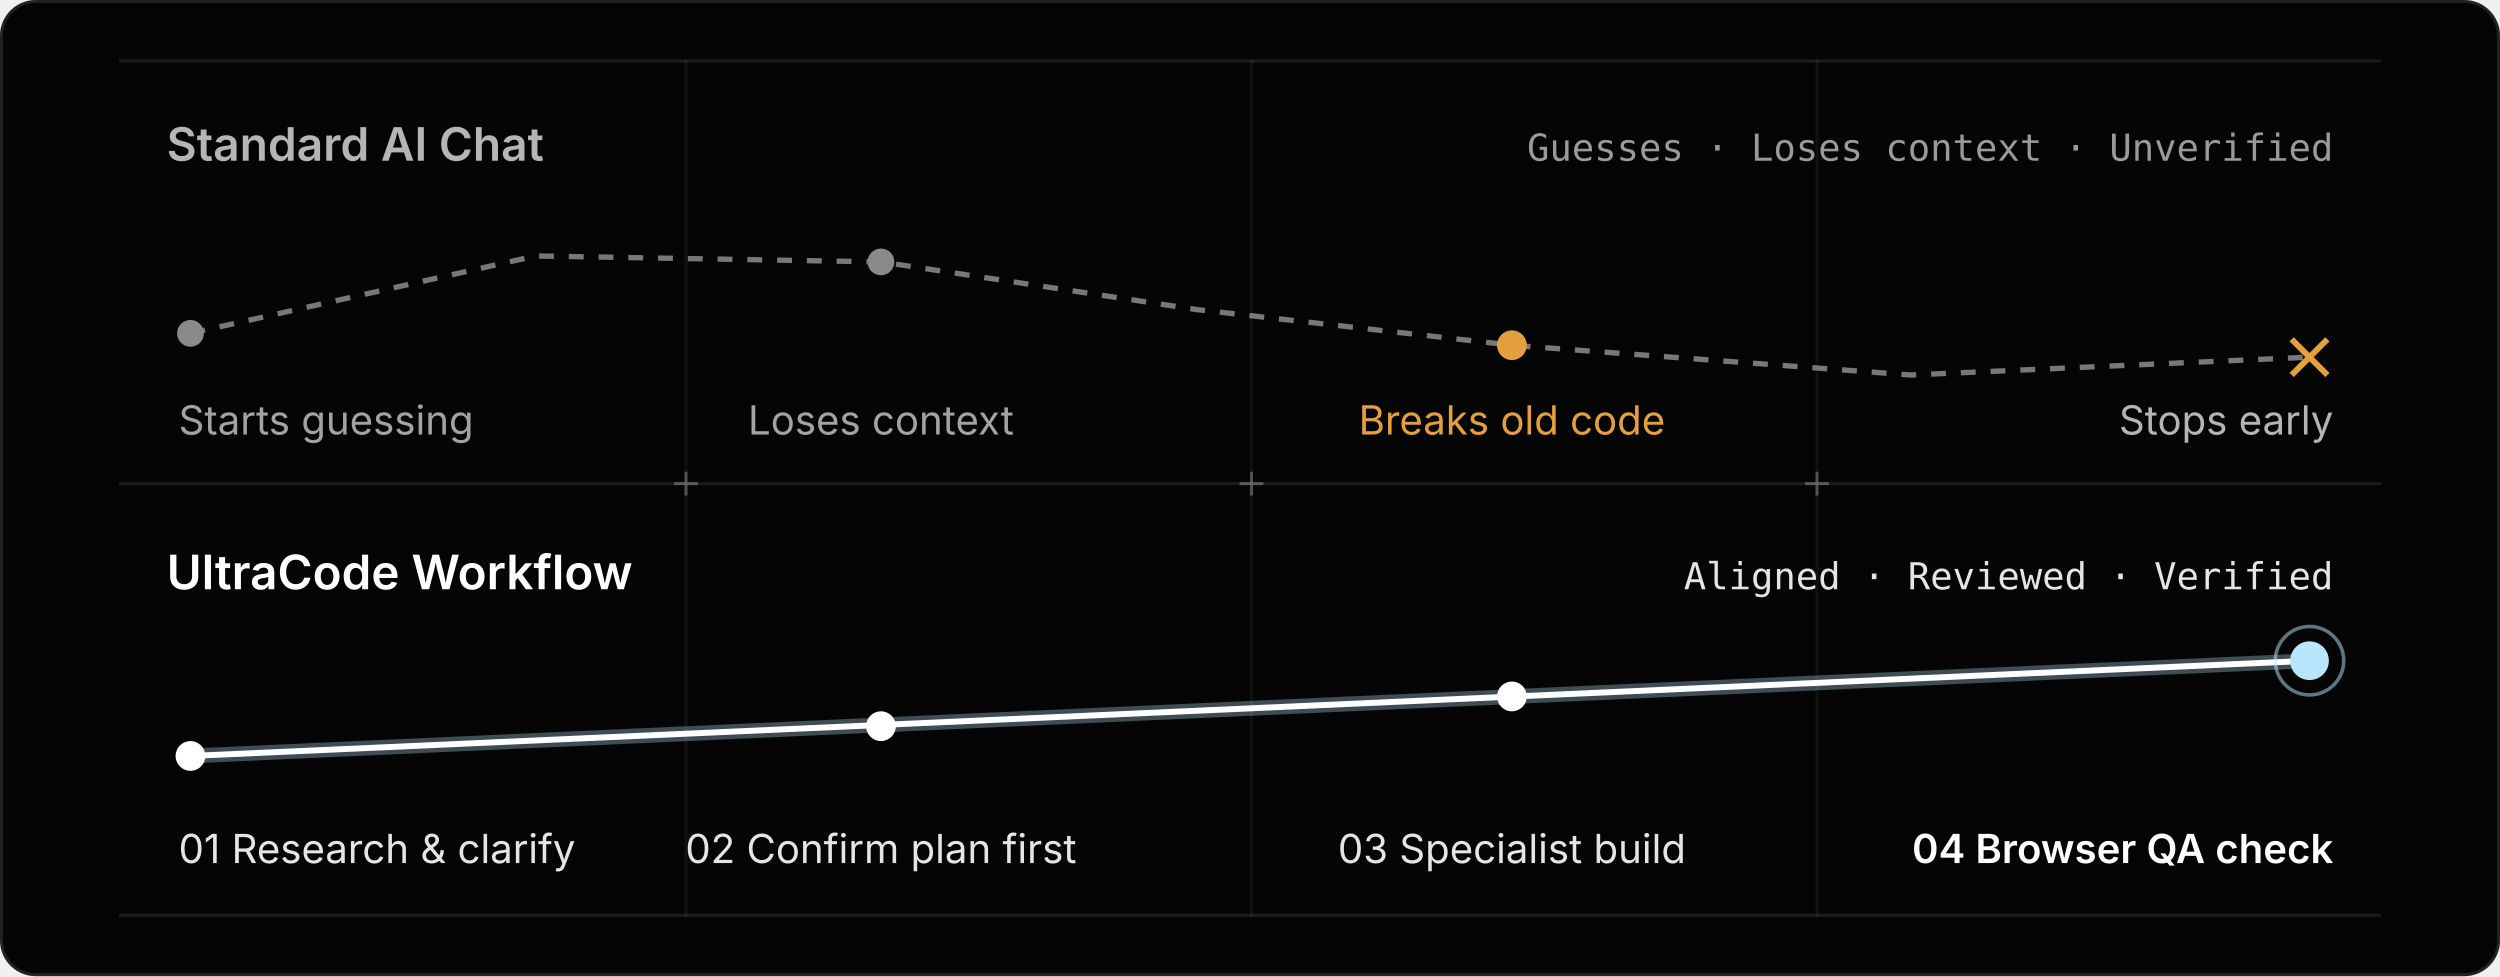
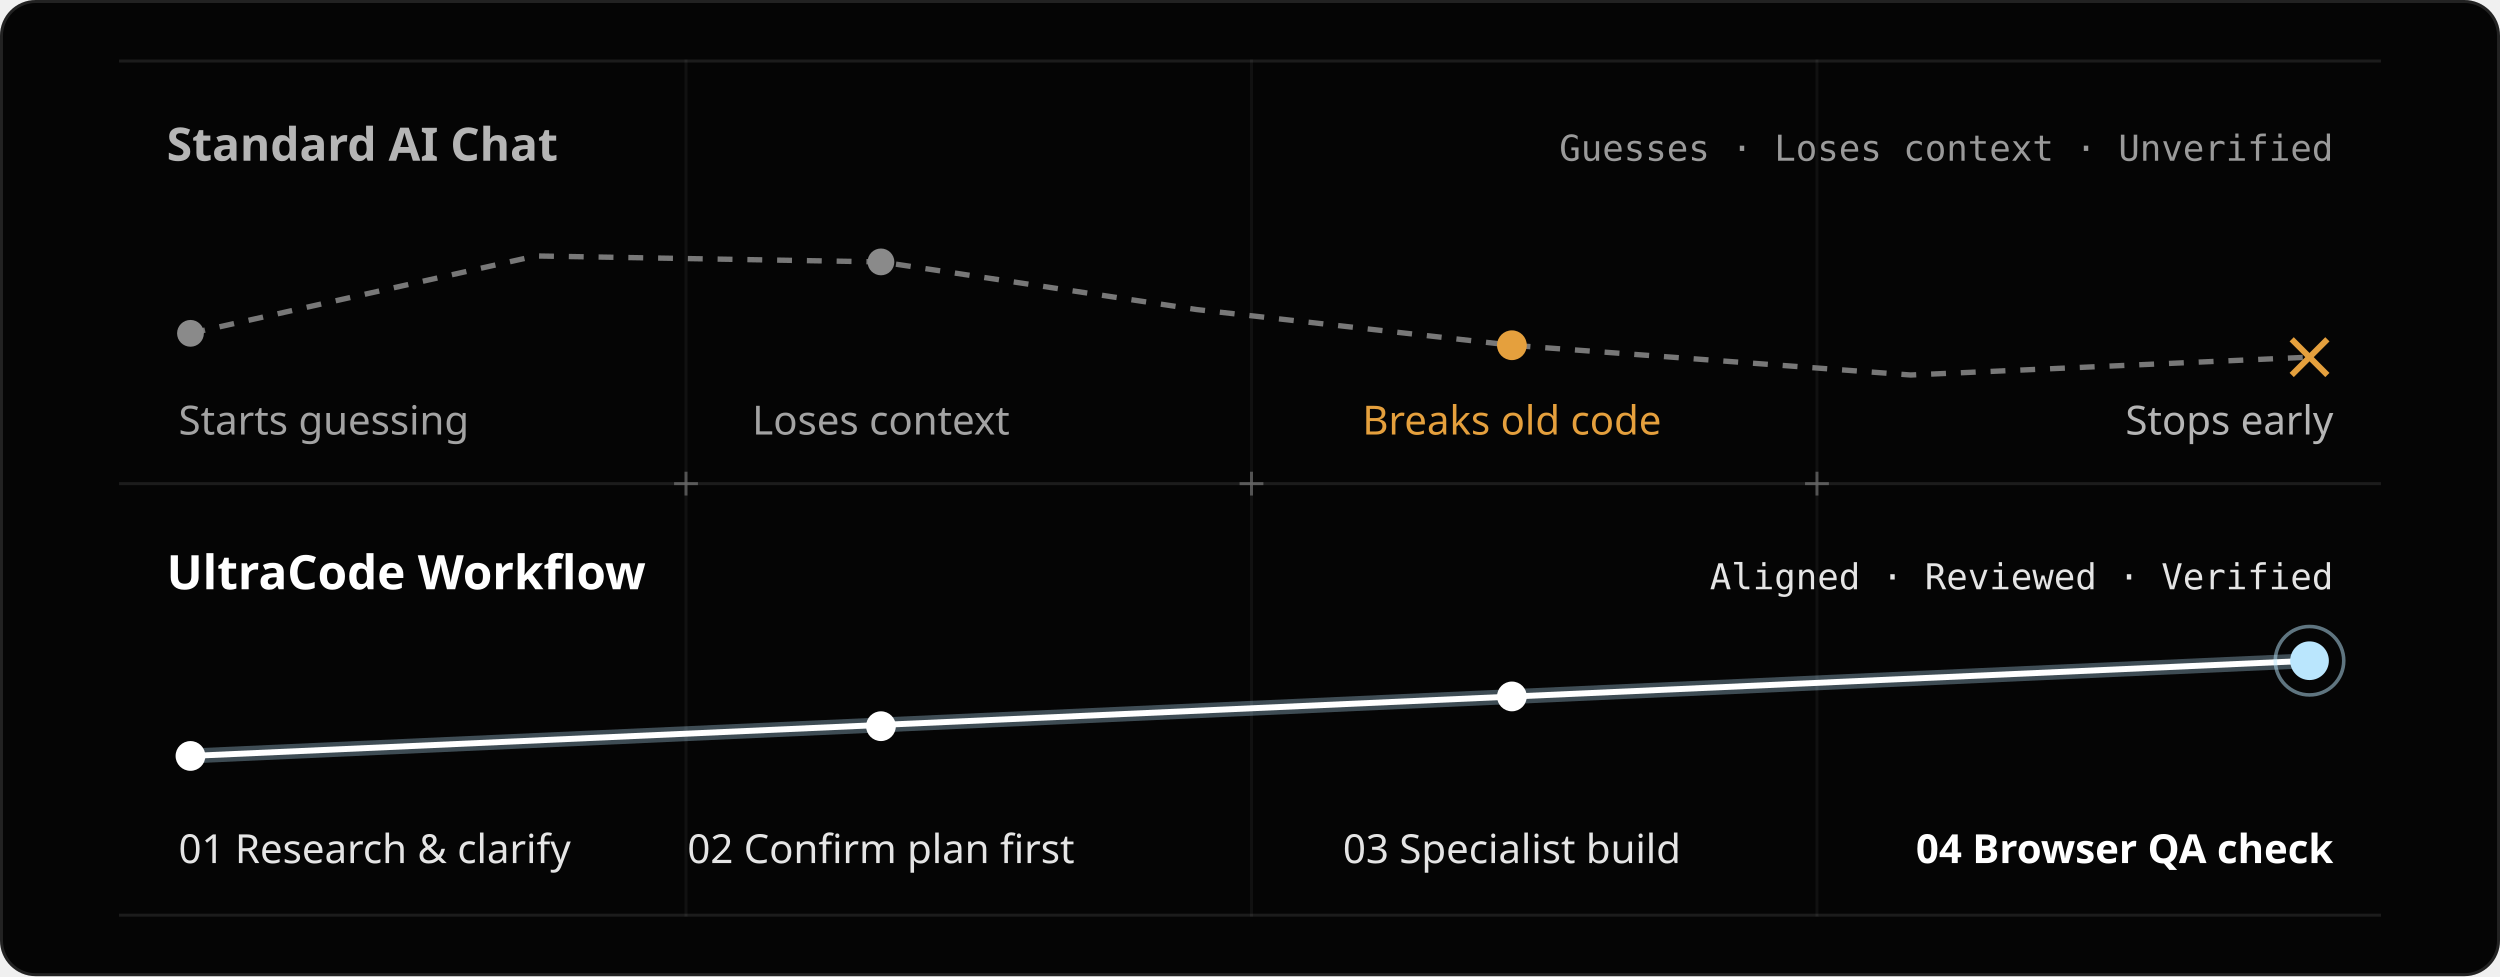
- <svg xmlns="http://www.w3.org/2000/svg" viewBox="0 0 840 328" fill="none" role="img" aria-label="Standard AI Chat vs UltraCode Workflow">
+ <svg xmlns="http://www.w3.org/2000/svg" viewBox="0 0 840 328" fill="none" direction="ltr" role="img" aria-label="Standard AI chat vs UltraCode workflow diagram">
  <rect width="840" height="328" rx="12" fill="#050505" />
  <rect x="0.5" y="0.5" width="839" height="327" rx="11.5" stroke="#FFFFFF" stroke-opacity="0.12" />
  <g transform="translate(40, 20)">
    <line x1="0" y1="0.5" x2="760" y2="0.5" stroke="#FFFFFF" stroke-opacity="0.09" />
    <line x1="0" y1="142.5" x2="760" y2="142.5" stroke="#FFFFFF" stroke-opacity="0.09" />
    <line x1="0" y1="287.5" x2="760" y2="287.5" stroke="#FFFFFF" stroke-opacity="0.09" />
    <line x1="190.5" y1="0" x2="190.5" y2="288" stroke="#FFFFFF" stroke-opacity="0.05" />
    <line x1="380.5" y1="0" x2="380.5" y2="288" stroke="#FFFFFF" stroke-opacity="0.05" />
    <line x1="570.5" y1="0" x2="570.5" y2="288" stroke="#FFFFFF" stroke-opacity="0.05" />
    <path d="M186.5 142.5H194.5 M190.5 138.5V146.5 M376.5 142.5H384.5 M380.5 138.5V146.5 M566.5 142.5H574.5 M570.5 138.5V146.5" stroke="#FFFFFF" stroke-opacity="0.28" stroke-width="1" />
-     <text x="16" y="34" fill="#B5B5B5" font-family="ui-sans-serif, -apple-system, BlinkMacSystemFont, Segoe UI, sans-serif" font-size="15.5" font-weight="600">Standard AI Chat</text>
-     <text x="744" y="34" text-anchor="end" fill="#9A9A9A" font-family="ui-monospace, SFMono-Regular, Menlo, Consolas, monospace" font-size="12.5">Guesses · Loses context · Unverified</text>
+     <text x="16" y="34" fill="#B5B5B5" font-family="ui-sans-serif, -apple-system, BlinkMacSystemFont, 'Segoe UI', 'Noto Sans', 'Ubuntu Sans', 'Noto Sans Arabic', 'Geeza Pro', 'SF Arabic', 'PingFang SC', 'Hiragino Sans GB', 'Noto Sans CJK SC', 'Noto Sans CJK TC', 'Microsoft YaHei', sans-serif" font-size="15.5" font-weight="600">Standard AI Chat</text>
+     <text x="744" y="34" text-anchor="end" fill="#9A9A9A" font-family="ui-monospace, SFMono-Regular, Menlo, Consolas, 'DejaVu Sans Mono', 'Noto Sans Arabic', 'PingFang SC', 'Noto Sans CJK SC', 'Noto Sans CJK TC', monospace" font-size="12">Guesses · Loses context · Unverified</text>
    <polyline points="24,92 140,66 256,68 362,84 468,96 602,106 736,100" stroke="#787878" stroke-width="1.8" stroke-dasharray="5,5" fill="none" />
    <circle cx="24" cy="92" r="4.5" fill="#8A8A8A" />
    <circle cx="256" cy="68" r="4.5" fill="#8A8A8A" />
    <circle cx="468" cy="96" r="5" fill="#E5A03D" />
    <line x1="730" y1="94" x2="742" y2="106" stroke="#E5A03D" stroke-width="2" />
    <line x1="742" y1="94" x2="730" y2="106" stroke="#E5A03D" stroke-width="2" />
-     <text x="20" y="126" fill="#A3A3A3" font-family="ui-sans-serif, -apple-system, BlinkMacSystemFont, Segoe UI, sans-serif" font-size="13.5">Starts guessing</text>
-     <text x="256" y="126" text-anchor="middle" fill="#A3A3A3" font-family="ui-sans-serif, -apple-system, BlinkMacSystemFont, Segoe UI, sans-serif" font-size="13.5">Loses context</text>
-     <text x="468" y="126" text-anchor="middle" fill="#E5A03D" font-family="ui-sans-serif, -apple-system, BlinkMacSystemFont, Segoe UI, sans-serif" font-size="13.5">Breaks old code</text>
-     <text x="744" y="126" text-anchor="end" fill="#B5B5B5" font-family="ui-sans-serif, -apple-system, BlinkMacSystemFont, Segoe UI, sans-serif" font-size="13.5">Stops early</text>
-     <text x="16" y="178" fill="#FFFFFF" font-family="ui-sans-serif, -apple-system, BlinkMacSystemFont, Segoe UI, sans-serif" font-size="16" font-weight="600">UltraCode Workflow</text>
-     <text x="744" y="178" text-anchor="end" fill="#E5E5E5" font-family="ui-monospace, SFMono-Regular, Menlo, Consolas, monospace" font-size="12.5">Aligned · Reviewed · Verified</text>
+     <text x="20" y="126" fill="#A3A3A3" font-family="ui-sans-serif, -apple-system, BlinkMacSystemFont, 'Segoe UI', 'Noto Sans', 'Ubuntu Sans', 'Noto Sans Arabic', 'Geeza Pro', 'SF Arabic', 'PingFang SC', 'Hiragino Sans GB', 'Noto Sans CJK SC', 'Noto Sans CJK TC', 'Microsoft YaHei', sans-serif" font-size="13.5">Starts guessing</text>
+     <text x="256" y="126" text-anchor="middle" fill="#A3A3A3" font-family="ui-sans-serif, -apple-system, BlinkMacSystemFont, 'Segoe UI', 'Noto Sans', 'Ubuntu Sans', 'Noto Sans Arabic', 'Geeza Pro', 'SF Arabic', 'PingFang SC', 'Hiragino Sans GB', 'Noto Sans CJK SC', 'Noto Sans CJK TC', 'Microsoft YaHei', sans-serif" font-size="13.5">Loses context</text>
+     <text x="468" y="126" text-anchor="middle" fill="#E5A03D" font-family="ui-sans-serif, -apple-system, BlinkMacSystemFont, 'Segoe UI', 'Noto Sans', 'Ubuntu Sans', 'Noto Sans Arabic', 'Geeza Pro', 'SF Arabic', 'PingFang SC', 'Hiragino Sans GB', 'Noto Sans CJK SC', 'Noto Sans CJK TC', 'Microsoft YaHei', sans-serif" font-size="13.5">Breaks old code</text>
+     <text x="744" y="126" text-anchor="end" fill="#B5B5B5" font-family="ui-sans-serif, -apple-system, BlinkMacSystemFont, 'Segoe UI', 'Noto Sans', 'Ubuntu Sans', 'Noto Sans Arabic', 'Geeza Pro', 'SF Arabic', 'PingFang SC', 'Hiragino Sans GB', 'Noto Sans CJK SC', 'Noto Sans CJK TC', 'Microsoft YaHei', sans-serif" font-size="13.5">Stops early</text>
+     <text x="16" y="178" fill="#FFFFFF" font-family="ui-sans-serif, -apple-system, BlinkMacSystemFont, 'Segoe UI', 'Noto Sans', 'Ubuntu Sans', 'Noto Sans Arabic', 'Geeza Pro', 'SF Arabic', 'PingFang SC', 'Hiragino Sans GB', 'Noto Sans CJK SC', 'Noto Sans CJK TC', 'Microsoft YaHei', sans-serif" font-size="16" font-weight="600">UltraCode Workflow</text>
+     <text x="744" y="178" text-anchor="end" fill="#E5E5E5" font-family="ui-monospace, SFMono-Regular, Menlo, Consolas, 'DejaVu Sans Mono', 'Noto Sans Arabic', 'PingFang SC', 'Noto Sans CJK SC', 'Noto Sans CJK TC', monospace" font-size="12">Aligned · Reviewed · Verified</text>
    <line x1="24" y1="234" x2="736" y2="202" stroke="#BAE6FD" stroke-opacity="0.32" stroke-width="5" />
    <line x1="24" y1="234" x2="736" y2="202" stroke="#FFFFFF" stroke-width="2" />
    <circle cx="24" cy="234" r="5" fill="#FFFFFF" />
    <circle cx="256" cy="224" r="5" fill="#FFFFFF" />
    <circle cx="468" cy="214" r="5" fill="#FFFFFF" />
    <circle cx="736" cy="202" r="6.5" fill="#BAE6FD" />
    <circle cx="736" cy="202" r="11.5" stroke="#BAE6FD" stroke-opacity="0.5" stroke-width="1.2" />
-     <text x="20" y="270" fill="#E5E5E5" font-family="ui-sans-serif, -apple-system, BlinkMacSystemFont, Segoe UI, sans-serif" font-size="13.5">01 Research &amp; clarify</text>
-     <text x="256" y="270" text-anchor="middle" fill="#E5E5E5" font-family="ui-sans-serif, -apple-system, BlinkMacSystemFont, Segoe UI, sans-serif" font-size="13.5">02 Confirm plan first</text>
-     <text x="468" y="270" text-anchor="middle" fill="#E5E5E5" font-family="ui-sans-serif, -apple-system, BlinkMacSystemFont, Segoe UI, sans-serif" font-size="13.5">03 Specialist build</text>
-     <text x="744" y="270" text-anchor="end" fill="#FFFFFF" font-family="ui-sans-serif, -apple-system, BlinkMacSystemFont, Segoe UI, sans-serif" font-size="13.5" font-weight="600">04 Browser QA check</text>
+     <text x="20" y="270" fill="#E5E5E5" font-family="ui-sans-serif, -apple-system, BlinkMacSystemFont, 'Segoe UI', 'Noto Sans', 'Ubuntu Sans', 'Noto Sans Arabic', 'Geeza Pro', 'SF Arabic', 'PingFang SC', 'Hiragino Sans GB', 'Noto Sans CJK SC', 'Noto Sans CJK TC', 'Microsoft YaHei', sans-serif" font-size="13.5">01 Research &amp; clarify</text>
+     <text x="256" y="270" text-anchor="middle" fill="#E5E5E5" font-family="ui-sans-serif, -apple-system, BlinkMacSystemFont, 'Segoe UI', 'Noto Sans', 'Ubuntu Sans', 'Noto Sans Arabic', 'Geeza Pro', 'SF Arabic', 'PingFang SC', 'Hiragino Sans GB', 'Noto Sans CJK SC', 'Noto Sans CJK TC', 'Microsoft YaHei', sans-serif" font-size="13.5">02 Confirm plan first</text>
+     <text x="468" y="270" text-anchor="middle" fill="#E5E5E5" font-family="ui-sans-serif, -apple-system, BlinkMacSystemFont, 'Segoe UI', 'Noto Sans', 'Ubuntu Sans', 'Noto Sans Arabic', 'Geeza Pro', 'SF Arabic', 'PingFang SC', 'Hiragino Sans GB', 'Noto Sans CJK SC', 'Noto Sans CJK TC', 'Microsoft YaHei', sans-serif" font-size="13.5">03 Specialist build</text>
+     <text x="744" y="270" text-anchor="end" fill="#FFFFFF" font-family="ui-sans-serif, -apple-system, BlinkMacSystemFont, 'Segoe UI', 'Noto Sans', 'Ubuntu Sans', 'Noto Sans Arabic', 'Geeza Pro', 'SF Arabic', 'PingFang SC', 'Hiragino Sans GB', 'Noto Sans CJK SC', 'Noto Sans CJK TC', 'Microsoft YaHei', sans-serif" font-size="13.5" font-weight="600">04 Browser QA check</text>
  </g>
</svg>
